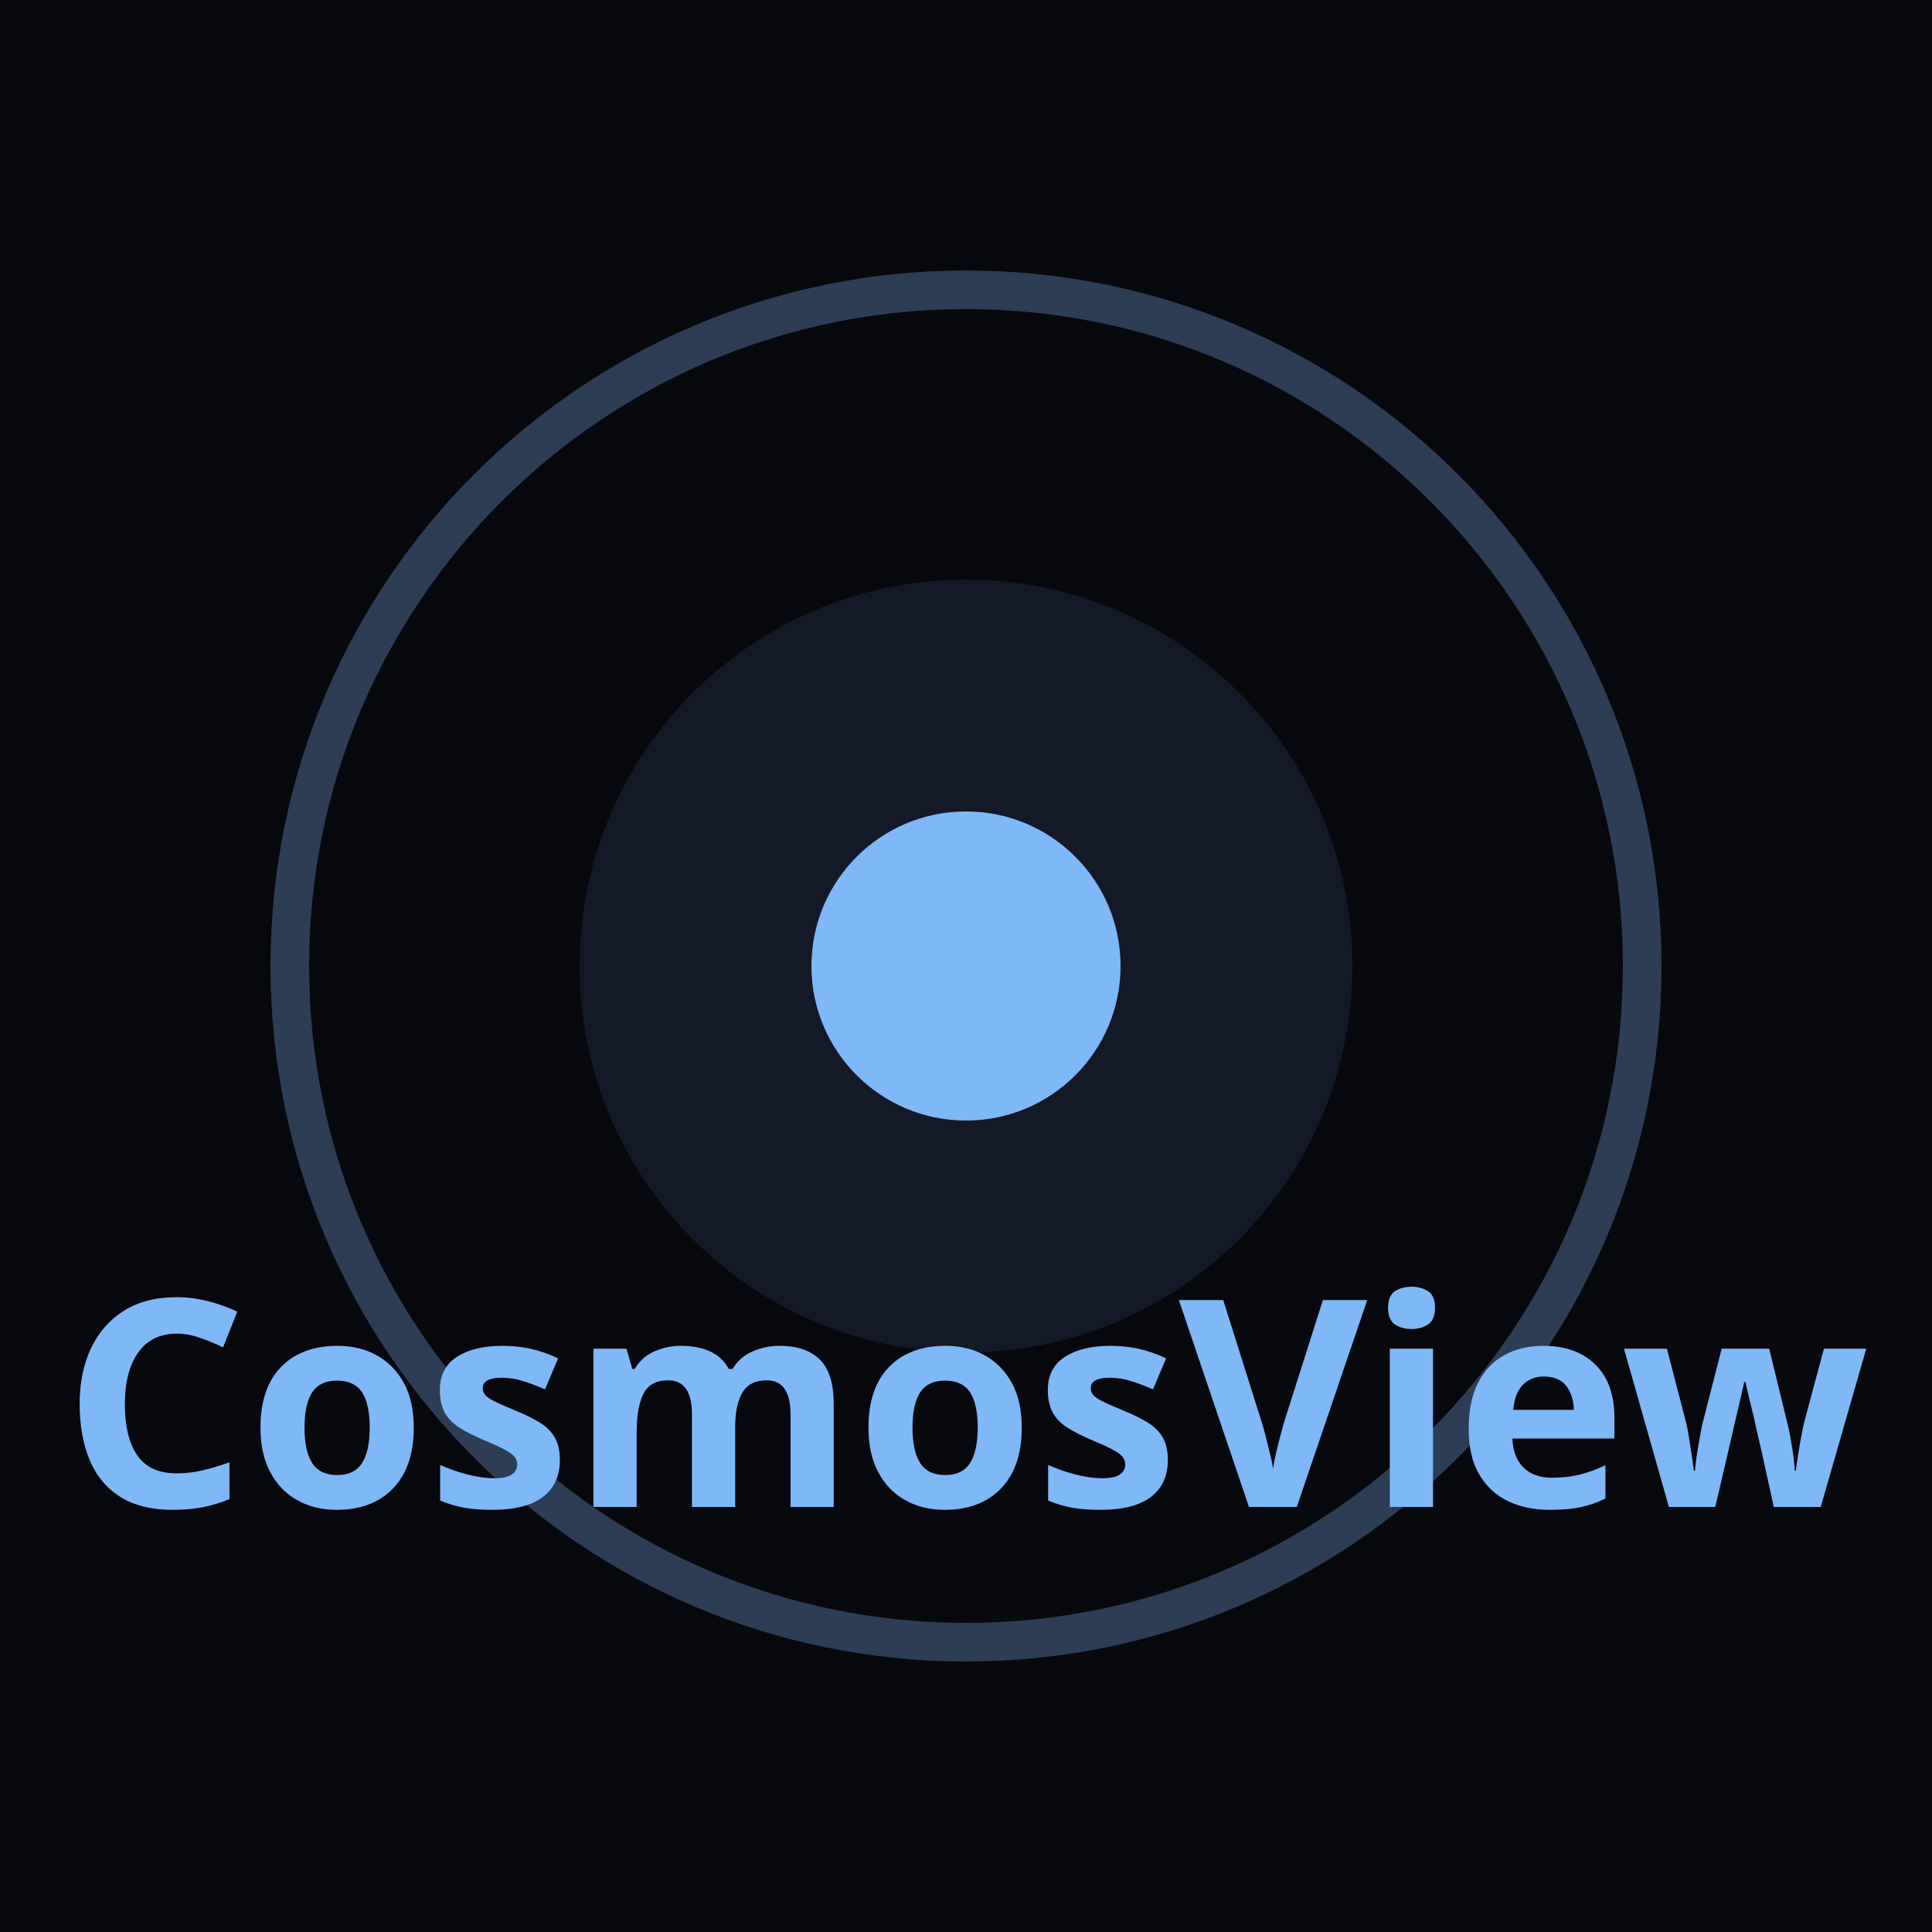
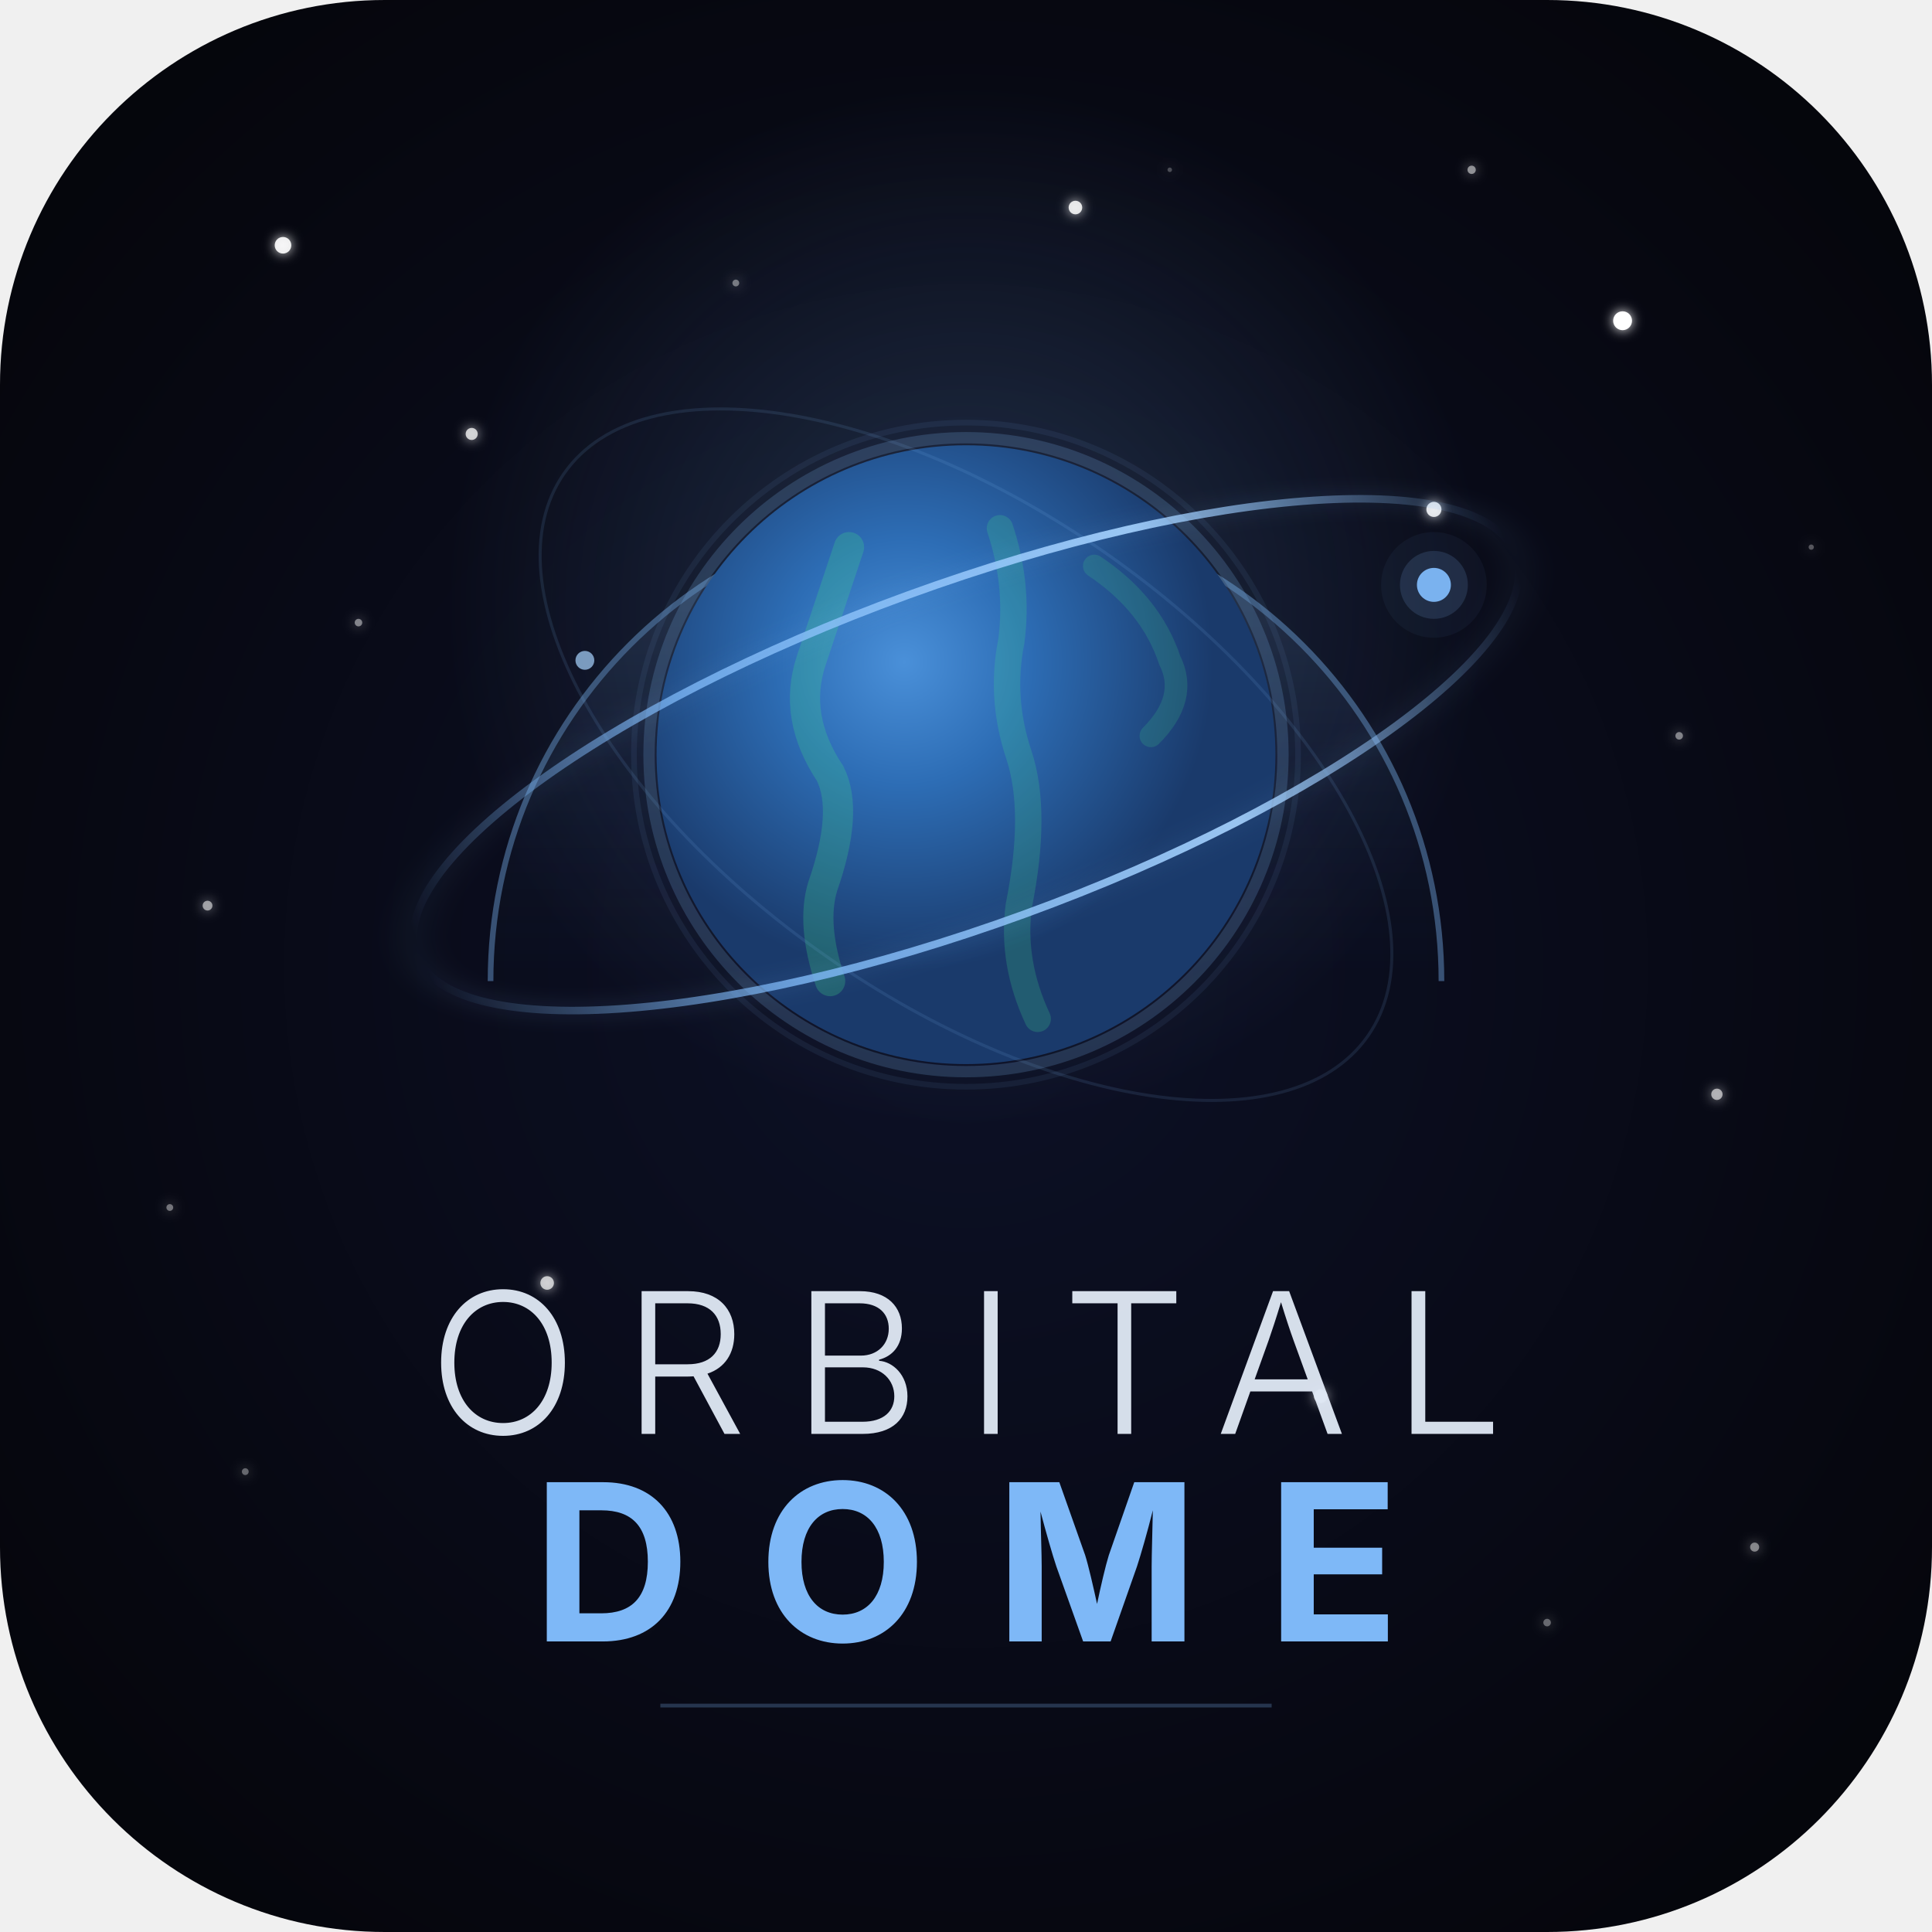
<svg xmlns="http://www.w3.org/2000/svg" width="512" height="512" viewBox="0 0 512 512">
-   <rect width="512" height="512" fill="#08080f" />
-   <circle cx="256" cy="256" r="179.2" fill="none" stroke="#7eb8f7" stroke-width="10.24" opacity="0.3" />
-   <circle cx="256" cy="256" r="102.4" fill="#7eb8f7" opacity="0.1" />
-   <circle cx="256" cy="256" r="40.96" fill="#7eb8f7" />
-   <text x="256" y="399.36" text-anchor="middle" font-family="sans-serif" font-weight="bold" font-size="76.8" fill="#7eb8f7">CosmosView</text>
+   <defs>
+     <radialGradient id="bg" cx="50%" cy="50%" r="70%">
+       <stop offset="0%" stop-color="#0d1127" />
+       <stop offset="100%" stop-color="#040408" />
+     </radialGradient>
+     <radialGradient id="glow" cx="50%" cy="40%" r="35%">
+       <stop offset="0%" stop-color="#7eb8f7" stop-opacity="0.2" />
+       <stop offset="100%" stop-color="#7eb8f7" stop-opacity="0" />
+     </radialGradient>
+     <linearGradient id="domeGrad" x1="50%" y1="0%" x2="50%" y2="100%">
+       <stop offset="0%" stop-color="#a8d4ff" stop-opacity="0.35" />
+       <stop offset="60%" stop-color="#5b8fd9" stop-opacity="0.15" />
+       <stop offset="100%" stop-color="#3a5f9e" stop-opacity="0" />
+     </linearGradient>
+     <linearGradient id="ringGrad" x1="0%" y1="0%" x2="100%" y2="0%">
+       <stop offset="0%" stop-color="#7eb8f7" stop-opacity="0" />
+       <stop offset="30%" stop-color="#7eb8f7" stop-opacity="0.8" />
+       <stop offset="70%" stop-color="#a8d4ff" stop-opacity="0.9" />
+       <stop offset="100%" stop-color="#7eb8f7" stop-opacity="0" />
+     </linearGradient>
+     <radialGradient id="earthGrad" cx="40%" cy="35%" r="50%">
+       <stop offset="0%" stop-color="#4a90d9" />
+       <stop offset="40%" stop-color="#2d6db5" />
+       <stop offset="100%" stop-color="#1a3a6b" />
+     </radialGradient>
+     <clipPath id="earthClip">
+       <circle cx="256" cy="200" r="82" />
+     </clipPath>
+     <filter id="starGlow">
+       <feGaussianBlur stdDeviation="1.5" result="blur" />
+       <feMerge>
+         <feMergeNode in="blur" />
+         <feMergeNode in="SourceGraphic" />
+       </feMerge>
+     </filter>
+     <filter id="orbGlow">
+       <feGaussianBlur stdDeviation="3" />
+     </filter>
+   </defs>
+   <rect width="512" height="512" rx="102" fill="url(#bg)" />
+   <circle cx="256" cy="200" r="200" fill="url(#glow)" />
+   <g fill="#fff" filter="url(#starGlow)">
+     <circle cx="75" cy="65" r="2.2" opacity="0.9" />
+     <circle cx="430" cy="85" r="2.5" opacity="1" />
+     <circle cx="145" cy="340" r="1.8" opacity="0.7" />
+     <circle cx="380" cy="135" r="2" opacity="0.85" />
+     <circle cx="455" cy="290" r="1.5" opacity="0.6" />
+     <circle cx="55" cy="240" r="1.3" opacity="0.55" />
+     <circle cx="350" cy="370" r="1.8" opacity="0.7" />
+     <circle cx="125" cy="115" r="1.6" opacity="0.75" />
+     <circle cx="465" cy="410" r="1.2" opacity="0.45" />
+     <circle cx="285" cy="55" r="1.8" opacity="0.85" />
+     <circle cx="95" cy="165" r="1" opacity="0.45" />
+     <circle cx="195" cy="75" r="0.9" opacity="0.4" />
+     <circle cx="390" cy="45" r="1.1" opacity="0.5" />
+     <circle cx="445" cy="195" r="1" opacity="0.45" />
+     <circle cx="65" cy="390" r="0.9" opacity="0.35" />
+     <circle cx="480" cy="145" r="0.7" opacity="0.3" />
+     <circle cx="45" cy="320" r="0.9" opacity="0.4" />
+     <circle cx="410" cy="430" r="1" opacity="0.35" />
+     <circle cx="170" cy="430" r="0.8" opacity="0.3" />
+     <circle cx="310" cy="45" r="0.6" opacity="0.25" />
+   </g>
+   <path d="M 130 260 A 126 126 0 0 1 382 260" fill="url(#domeGrad)" stroke="#7eb8f7" stroke-width="1.5" opacity="0.4" />
+   <circle cx="256" cy="200" r="82" fill="url(#earthGrad)" />
+   <g clip-path="url(#earthClip)" opacity="0.35">
+     <path d="M 225 145 Q 220 160 215 175 Q 210 190 220 205 Q 225 215 218 235 Q 215 245 220 260" fill="none" stroke="#3ddc84" stroke-width="8" stroke-linecap="round" opacity="0.7" />
+     <path d="M 265 140 Q 270 155 268 170 Q 265 185 270 200 Q 275 215 270 240 Q 268 255 275 270" fill="none" stroke="#3ddc84" stroke-width="7" stroke-linecap="round" opacity="0.6" />
+     <path d="M 290 150 Q 305 160 310 175 Q 315 185 305 195" fill="none" stroke="#3ddc84" stroke-width="6" stroke-linecap="round" opacity="0.5" />
+   </g>
+   <circle cx="256" cy="200" r="84" fill="none" stroke="#7eb8f7" stroke-width="3" opacity="0.2" />
+   <circle cx="256" cy="200" r="88" fill="none" stroke="#7eb8f7" stroke-width="1.5" opacity="0.08" />
+   <ellipse cx="256" cy="200" rx="155" ry="45" fill="none" stroke="url(#ringGrad)" stroke-width="2" transform="rotate(-20, 256, 200)" />
+   <ellipse cx="256" cy="200" rx="155" ry="45" fill="none" stroke="#7eb8f7" stroke-width="6" opacity="0.06" filter="url(#orbGlow)" transform="rotate(-20, 256, 200)" />
+   <circle cx="380" cy="155" r="4.5" fill="#7eb8f7" opacity="0.95" />
+   <circle cx="380" cy="155" r="9" fill="#7eb8f7" opacity="0.15" />
+   <circle cx="380" cy="155" r="14" fill="#7eb8f7" opacity="0.05" />
+   <ellipse cx="256" cy="200" rx="130" ry="65" fill="none" stroke="#7eb8f7" stroke-width="0.8" opacity="0.12" transform="rotate(35, 256, 200)" />
+   <circle cx="155" cy="175" r="2.5" fill="#a8d4ff" opacity="0.7" />
+   <text x="256" y="380" text-anchor="middle" font-family="'Inter', 'SF Pro Display', -apple-system, sans-serif" font-weight="300" font-size="52" letter-spacing="12" fill="#e0e8f5" opacity="0.95">ORBITAL</text>
+   <text x="256" y="435" text-anchor="middle" font-family="'Inter', 'SF Pro Display', -apple-system, sans-serif" font-weight="700" font-size="58" letter-spacing="18" fill="#7eb8f7">DOME</text>
+   <line x1="175" y1="452" x2="337" y2="452" stroke="#7eb8f7" stroke-width="1" opacity="0.25" />
</svg>
